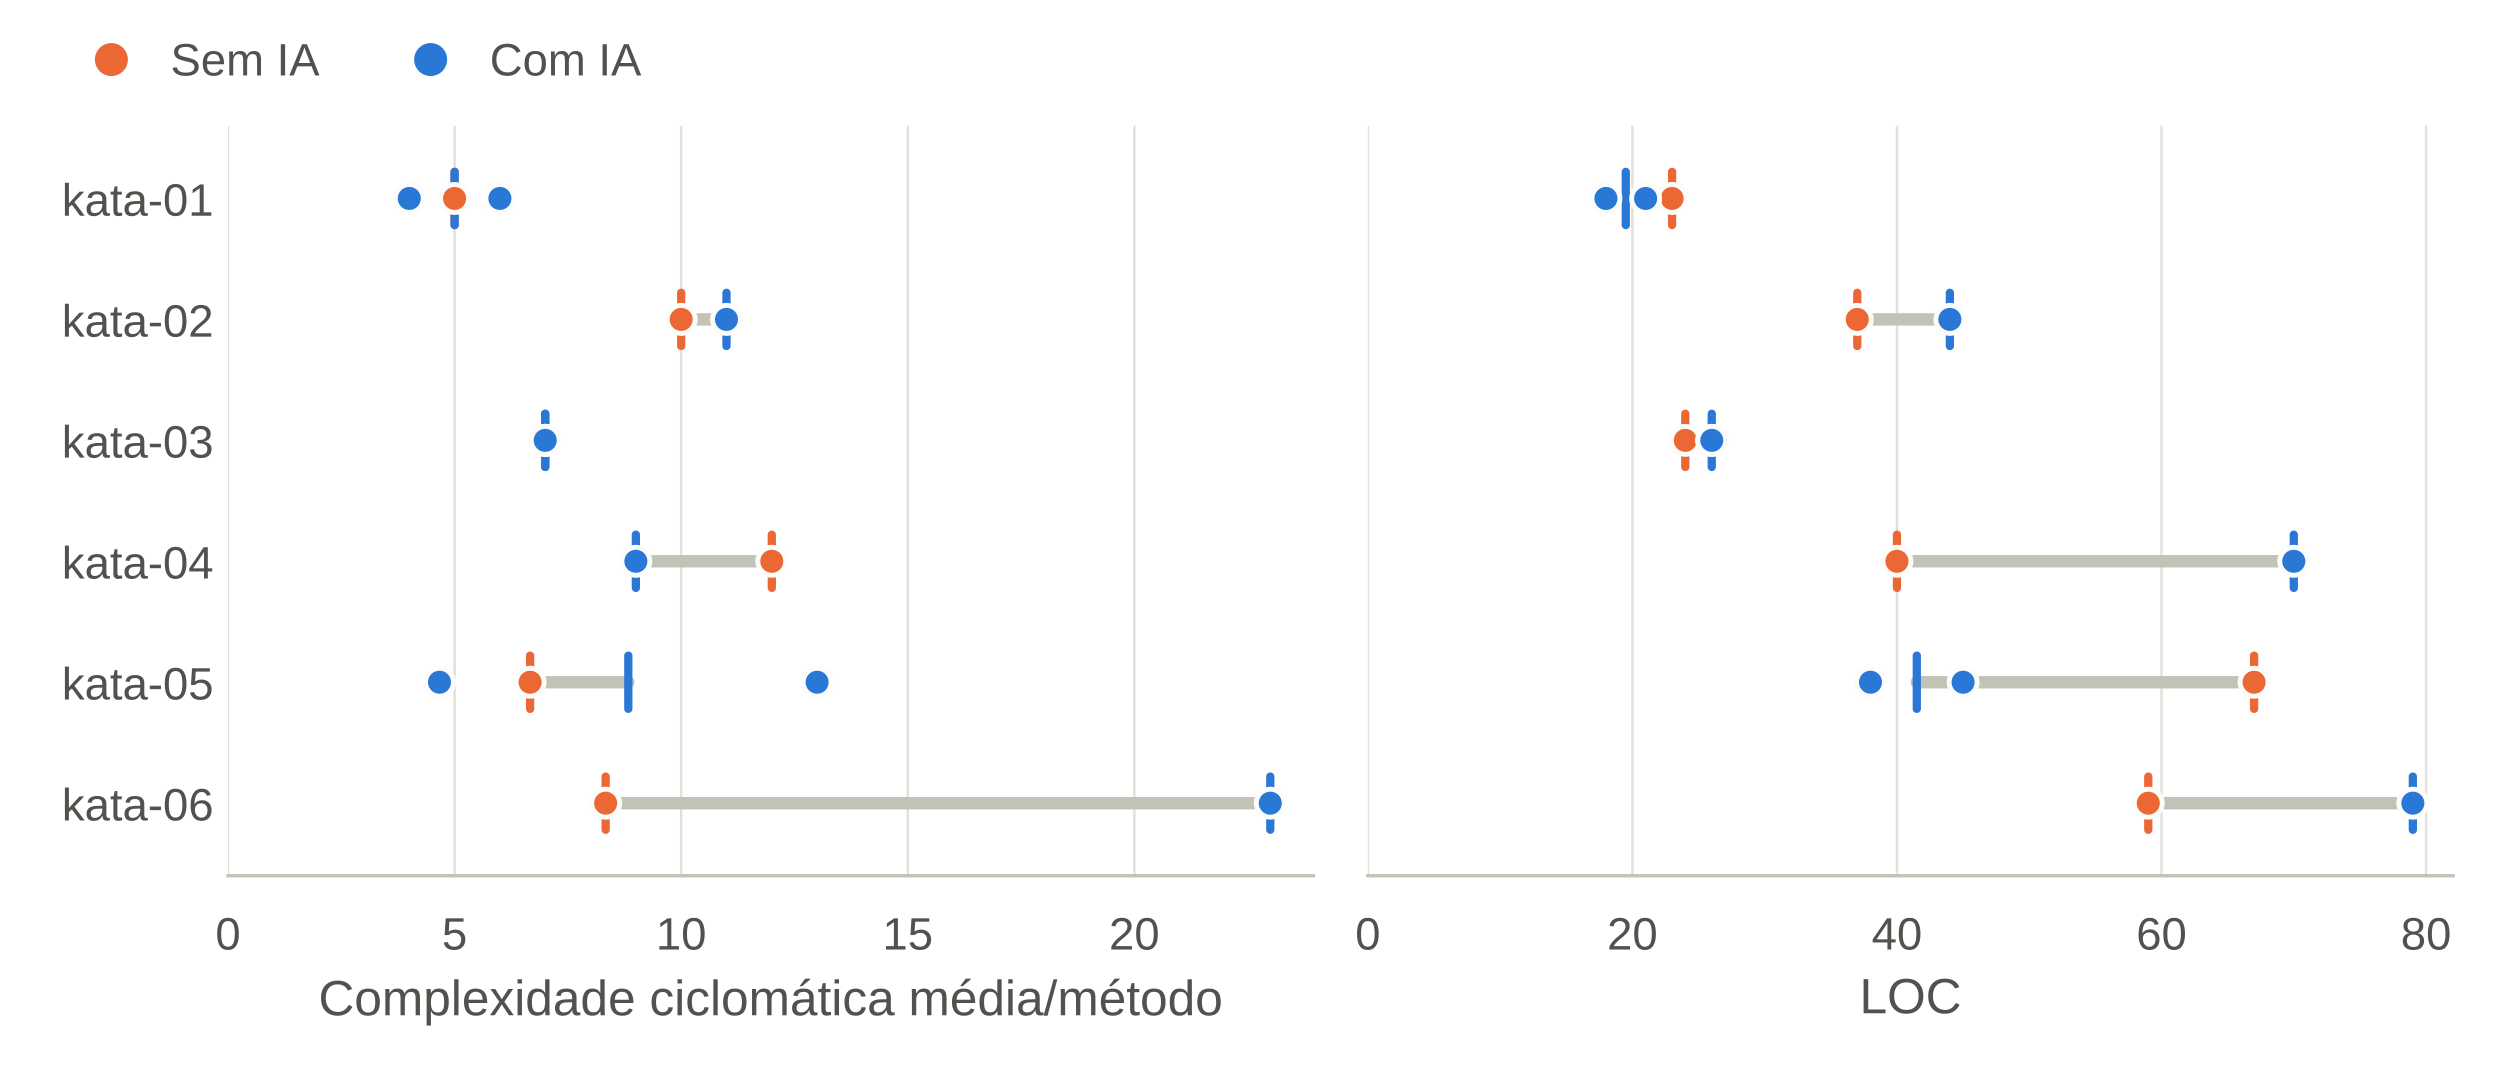
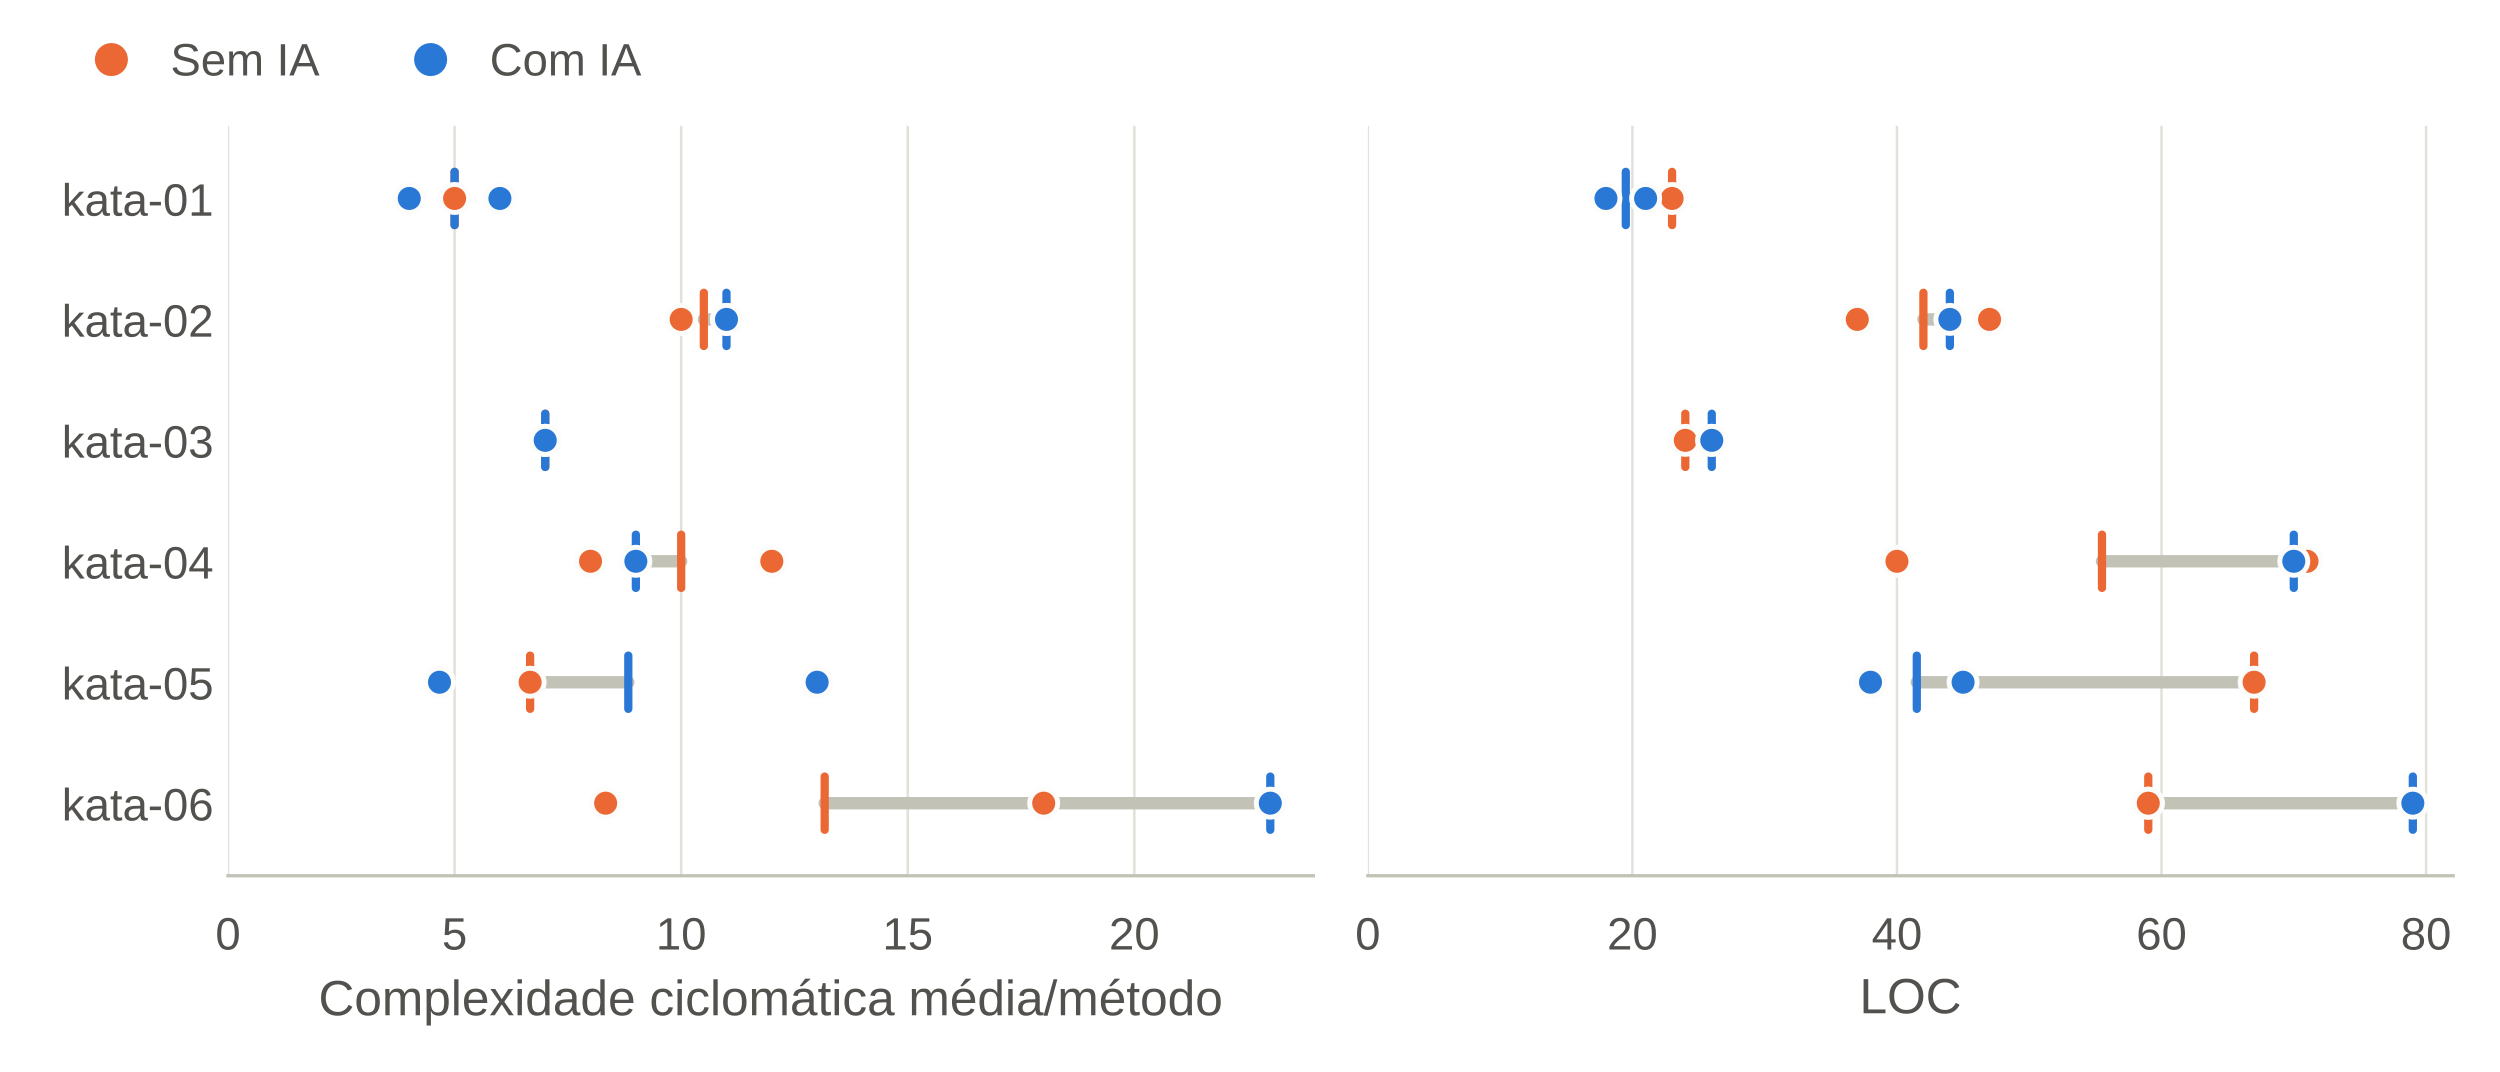
<svg xmlns="http://www.w3.org/2000/svg" xmlns:xlink="http://www.w3.org/1999/xlink" width="604.8pt" height="259.2pt" viewBox="0 0 604.8 259.2" version="1.1">
  <defs>
    <style type="text/css">*{stroke-linejoin: round; stroke-linecap: butt}</style>
  </defs>
  <g id="figure_1">
    <g id="patch_1">
      <path d="M 0 259.2  L 604.8 259.2  L 604.8 0  L 0 0  L 0 259.2  z " style="fill: none" />
    </g>
    <g id="axes_1">
      <g id="patch_2">
        <path d="M 55.16 211.86  L 317.724 211.86  L 317.724 30.456  L 55.16 30.456  L 55.16 211.86  z " style="fill: none" />
      </g>
      <g id="matplotlib.axis_1">
        <g id="xtick_1">
          <g id="line2d_1">
            <path d="M 55.16 211.86  L 55.16 30.456  " clip-path="url(#pbd5683b647)" style="fill: none; stroke: #e1e0d9; stroke-width: 0.6; stroke-linecap: round" />
          </g>
          <g id="text_1">
            <text style="fill: #52514e; font: 11px 'Arial', 'DejaVu Sans', 'Liberation Sans', 'Bitstream Vera Sans', sans-serif; text-anchor: middle" x="55.16" y="229.718" transform="rotate(-0 55.16 229.7183)">0</text>
          </g>
        </g>
        <g id="xtick_2">
          <g id="line2d_2">
            <path d="M 109.975 211.86  L 109.975 30.456  " clip-path="url(#pbd5683b647)" style="fill: none; stroke: #e1e0d9; stroke-width: 0.6; stroke-linecap: round" />
          </g>
          <g id="text_2">
            <text style="fill: #52514e; font: 11px 'Arial', 'DejaVu Sans', 'Liberation Sans', 'Bitstream Vera Sans', sans-serif; text-anchor: middle" x="109.975" y="229.718" transform="rotate(-0 109.975 229.7183)">5</text>
          </g>
        </g>
        <g id="xtick_3">
          <g id="line2d_3">
            <path d="M 164.79 211.86  L 164.79 30.456  " clip-path="url(#pbd5683b647)" style="fill: none; stroke: #e1e0d9; stroke-width: 0.6; stroke-linecap: round" />
          </g>
          <g id="text_3">
            <text style="fill: #52514e; font: 11px 'Arial', 'DejaVu Sans', 'Liberation Sans', 'Bitstream Vera Sans', sans-serif; text-anchor: middle" x="164.79" y="229.718" transform="rotate(-0 164.7901 229.7183)">10</text>
          </g>
        </g>
        <g id="xtick_4">
          <g id="line2d_4">
            <path d="M 219.605 211.86  L 219.605 30.456  " clip-path="url(#pbd5683b647)" style="fill: none; stroke: #e1e0d9; stroke-width: 0.6; stroke-linecap: round" />
          </g>
          <g id="text_4">
            <text style="fill: #52514e; font: 11px 'Arial', 'DejaVu Sans', 'Liberation Sans', 'Bitstream Vera Sans', sans-serif; text-anchor: middle" x="219.605" y="229.718" transform="rotate(-0 219.6051 229.7183)">15</text>
          </g>
        </g>
        <g id="xtick_5">
          <g id="line2d_5">
            <path d="M 274.42 211.86  L 274.42 30.456  " clip-path="url(#pbd5683b647)" style="fill: none; stroke: #e1e0d9; stroke-width: 0.6; stroke-linecap: round" />
          </g>
          <g id="text_5">
            <text style="fill: #52514e; font: 11px 'Arial', 'DejaVu Sans', 'Liberation Sans', 'Bitstream Vera Sans', sans-serif; text-anchor: middle" x="274.42" y="229.718" transform="rotate(-0 274.4202 229.7183)">20</text>
          </g>
        </g>
        <g id="text_6">
          <text style="fill: #52514e; font: 12px 'Arial', 'DejaVu Sans', 'Liberation Sans', 'Bitstream Vera Sans', sans-serif; text-anchor: middle" x="186.442" y="245.604" transform="rotate(-0 186.442 245.6041)">Complexidade ciclomática média/método</text>
        </g>
      </g>
      <g id="matplotlib.axis_2">
        <g id="ytick_1">
          <g id="text_7">
            <text style="fill: #52514e; font: 11px 'Arial', 'DejaVu Sans', 'Liberation Sans', 'Bitstream Vera Sans', sans-serif; text-anchor: end" x="51.66" y="52.19" transform="rotate(-0 51.66 52.19037)">kata-01</text>
          </g>
        </g>
        <g id="ytick_2">
          <g id="text_8">
            <text style="fill: #52514e; font: 11px 'Arial', 'DejaVu Sans', 'Liberation Sans', 'Bitstream Vera Sans', sans-serif; text-anchor: end" x="51.66" y="81.449" transform="rotate(-0 51.66 81.44908)">kata-02</text>
          </g>
        </g>
        <g id="ytick_3">
          <g id="text_9">
            <text style="fill: #52514e; font: 11px 'Arial', 'DejaVu Sans', 'Liberation Sans', 'Bitstream Vera Sans', sans-serif; text-anchor: end" x="51.66" y="110.708" transform="rotate(-0 51.66 110.7078)">kata-03</text>
          </g>
        </g>
        <g id="ytick_4">
          <g id="text_10">
            <text style="fill: #52514e; font: 11px 'Arial', 'DejaVu Sans', 'Liberation Sans', 'Bitstream Vera Sans', sans-serif; text-anchor: end" x="51.66" y="139.966" transform="rotate(-0 51.66 139.9665)">kata-04</text>
          </g>
        </g>
        <g id="ytick_5">
          <g id="text_11">
            <text style="fill: #52514e; font: 11px 'Arial', 'DejaVu Sans', 'Liberation Sans', 'Bitstream Vera Sans', sans-serif; text-anchor: end" x="51.66" y="169.225" transform="rotate(-0 51.66 169.2252)">kata-05</text>
          </g>
        </g>
        <g id="ytick_6">
          <g id="text_12">
            <text style="fill: #52514e; font: 11px 'Arial', 'DejaVu Sans', 'Liberation Sans', 'Bitstream Vera Sans', sans-serif; text-anchor: end" x="51.66" y="198.484" transform="rotate(-0 51.66 198.4839)">kata-06</text>
          </g>
        </g>
      </g>
      <g id="line2d_6">
        <path d="M 109.975 48.011  L 109.975 48.011  " clip-path="url(#pbd5683b647)" style="fill: none; stroke: #c3c2b7; stroke-width: 3; stroke-linecap: round" />
      </g>
      <g id="line2d_7">
-         <path d="M 164.79 77.27  L 175.753 77.27  " clip-path="url(#pbd5683b647)" style="fill: none; stroke: #c3c2b7; stroke-width: 3; stroke-linecap: round" />
+         <path d="M 170.272 77.27  L 175.753 77.27  " clip-path="url(#pbd5683b647)" style="fill: none; stroke: #c3c2b7; stroke-width: 3; stroke-linecap: round" />
      </g>
      <g id="line2d_8">
        <path d="M 131.901 106.529  L 131.901 106.529  " clip-path="url(#pbd5683b647)" style="fill: none; stroke: #c3c2b7; stroke-width: 3; stroke-linecap: round" />
      </g>
      <g id="line2d_9">
-         <path d="M 186.716 135.787  L 153.827 135.787  " clip-path="url(#pbd5683b647)" style="fill: none; stroke: #c3c2b7; stroke-width: 3; stroke-linecap: round" />
+         <path d="M 164.79 135.787  L 153.827 135.787  " clip-path="url(#pbd5683b647)" style="fill: none; stroke: #c3c2b7; stroke-width: 3; stroke-linecap: round" />
      </g>
      <g id="line2d_10">
        <path d="M 128.247 165.046  L 152 165.046  " clip-path="url(#pbd5683b647)" style="fill: none; stroke: #c3c2b7; stroke-width: 3; stroke-linecap: round" />
      </g>
      <g id="line2d_11">
-         <path d="M 146.518 194.305  L 307.309 194.305  " clip-path="url(#pbd5683b647)" style="fill: none; stroke: #c3c2b7; stroke-width: 3; stroke-linecap: round" />
+         <path d="M 199.506 194.305  L 307.309 194.305  " clip-path="url(#pbd5683b647)" style="fill: none; stroke: #c3c2b7; stroke-width: 3; stroke-linecap: round" />
      </g>
      <g id="line2d_12">
        <path d="M 109.975 54.448  L 109.975 41.574  " clip-path="url(#pbd5683b647)" style="fill: none; stroke: #eb6834; stroke-width: 2; stroke-linecap: round" />
      </g>
      <g id="line2d_13">
        <path d="M 109.975 54.448  L 109.975 41.574  " clip-path="url(#pbd5683b647)" style="fill: none; stroke: #2a78d6; stroke-width: 2; stroke-linecap: round" />
      </g>
      <g id="line2d_14">
-         <path d="M 164.79 83.707  L 164.79 70.833  " clip-path="url(#pbd5683b647)" style="fill: none; stroke: #eb6834; stroke-width: 2; stroke-linecap: round" />
+         <path d="M 170.272 83.707  L 170.272 70.833  " clip-path="url(#pbd5683b647)" style="fill: none; stroke: #eb6834; stroke-width: 2; stroke-linecap: round" />
      </g>
      <g id="line2d_15">
        <path d="M 175.753 83.707  L 175.753 70.833  " clip-path="url(#pbd5683b647)" style="fill: none; stroke: #2a78d6; stroke-width: 2; stroke-linecap: round" />
      </g>
      <g id="line2d_16">
        <path d="M 131.901 112.966  L 131.901 100.092  " clip-path="url(#pbd5683b647)" style="fill: none; stroke: #eb6834; stroke-width: 2; stroke-linecap: round" />
      </g>
      <g id="line2d_17">
        <path d="M 131.901 112.966  L 131.901 100.092  " clip-path="url(#pbd5683b647)" style="fill: none; stroke: #2a78d6; stroke-width: 2; stroke-linecap: round" />
      </g>
      <g id="line2d_18">
-         <path d="M 186.716 142.224  L 186.716 129.35  " clip-path="url(#pbd5683b647)" style="fill: none; stroke: #eb6834; stroke-width: 2; stroke-linecap: round" />
+         <path d="M 164.79 142.224  L 164.79 129.35  " clip-path="url(#pbd5683b647)" style="fill: none; stroke: #eb6834; stroke-width: 2; stroke-linecap: round" />
      </g>
      <g id="line2d_19">
        <path d="M 153.827 142.224  L 153.827 129.35  " clip-path="url(#pbd5683b647)" style="fill: none; stroke: #2a78d6; stroke-width: 2; stroke-linecap: round" />
      </g>
      <g id="line2d_20">
        <path d="M 128.247 171.483  L 128.247 158.609  " clip-path="url(#pbd5683b647)" style="fill: none; stroke: #eb6834; stroke-width: 2; stroke-linecap: round" />
      </g>
      <g id="line2d_21">
        <path d="M 152 171.483  L 152 158.609  " clip-path="url(#pbd5683b647)" style="fill: none; stroke: #2a78d6; stroke-width: 2; stroke-linecap: round" />
      </g>
      <g id="line2d_22">
-         <path d="M 146.518 200.742  L 146.518 187.868  " clip-path="url(#pbd5683b647)" style="fill: none; stroke: #eb6834; stroke-width: 2; stroke-linecap: round" />
+         <path d="M 199.506 200.742  L 199.506 187.868  " clip-path="url(#pbd5683b647)" style="fill: none; stroke: #eb6834; stroke-width: 2; stroke-linecap: round" />
      </g>
      <g id="line2d_23">
        <path d="M 307.309 200.742  L 307.309 187.868  " clip-path="url(#pbd5683b647)" style="fill: none; stroke: #2a78d6; stroke-width: 2; stroke-linecap: round" />
      </g>
      <g id="patch_3">
        <path d="M 55.16 211.86  L 317.724 211.86  " style="fill: none; stroke: #c3c2b7; stroke-width: 0.8; stroke-linejoin: miter; stroke-linecap: square" />
      </g>
      <g id="est-complexity_avg-A_kata-01_semia">
        <defs>
          <path id="m74861bcae5" d="M 0 3.391  C 0.899 3.391 1.762 3.034 2.398 2.398  C 3.034 1.762 3.391 0.899 3.391 0  C 3.391 -0.899 3.034 -1.762 2.398 -2.398  C 1.762 -3.034 0.899 -3.391 0 -3.391  C -0.899 -3.391 -1.762 -3.034 -2.398 -2.398  C -3.034 -1.762 -3.391 -0.899 -3.391 0  C -3.391 0.899 -3.034 1.762 -2.398 2.398  C -1.762 3.034 -0.899 3.391 0 3.391  z " style="stroke: #fcfcfb; stroke-width: 1.2" />
        </defs>
        <g clip-path="url(#pbd5683b647)">
          <use xlink:href="#m74861bcae5" x="109.975" y="48.011" style="fill: #eb6834; stroke: #fcfcfb; stroke-width: 1.2" />
        </g>
      </g>
      <g id="est-complexity_avg-joaquim_vilela_kata-01_com-ia_20260918T003546014662Z">
        <defs>
          <path id="m60f7a953e0" d="M 0 3.391  C 0.899 3.391 1.762 3.034 2.398 2.398  C 3.034 1.762 3.391 0.899 3.391 0  C 3.391 -0.899 3.034 -1.762 2.398 -2.398  C 1.762 -3.034 0.899 -3.391 0 -3.391  C -0.899 -3.391 -1.762 -3.034 -2.398 -2.398  C -3.034 -1.762 -3.391 -0.899 -3.391 0  C -3.391 0.899 -3.034 1.762 -2.398 2.398  C -1.762 3.034 -0.899 3.391 0 3.391  z " style="stroke: #fcfcfb; stroke-width: 1.2" />
        </defs>
        <g clip-path="url(#pbd5683b647)">
          <use xlink:href="#m60f7a953e0" x="120.938" y="48.011" style="fill: #2a78d6; stroke: #fcfcfb; stroke-width: 1.2" />
        </g>
      </g>
      <g id="est-complexity_avg-vitor_kata-01_com-ia_20260918T002448475437Z">
        <g clip-path="url(#pbd5683b647)">
          <use xlink:href="#m60f7a953e0" x="99.012" y="48.011" style="fill: #2a78d6; stroke: #fcfcfb; stroke-width: 1.2" />
        </g>
      </g>
+       <g id="est-complexity_avg-joaquim_vilela_kata-02_sem-ia_20260924T222719702498Z">
+         <g clip-path="url(#pbd5683b647)">
+           <use xlink:href="#m74861bcae5" x="175.753" y="77.27" style="fill: #eb6834; stroke: #fcfcfb; stroke-width: 1.2" />
+         </g>
+       </g>
      <g id="est-complexity_avg-vitor_kata-02_sem-ia_20260924T000843697771Z">
        <g clip-path="url(#pbd5683b647)">
          <use xlink:href="#m74861bcae5" x="164.79" y="77.27" style="fill: #eb6834; stroke: #fcfcfb; stroke-width: 1.2" />
        </g>
      </g>
      <g id="est-complexity_avg-A_kata-02_comia">
        <g clip-path="url(#pbd5683b647)">
          <use xlink:href="#m60f7a953e0" x="175.753" y="77.27" style="fill: #2a78d6; stroke: #fcfcfb; stroke-width: 1.2" />
        </g>
      </g>
      <g id="est-complexity_avg-A_kata-03_semia">
        <g clip-path="url(#pbd5683b647)">
          <use xlink:href="#m74861bcae5" x="131.901" y="106.529" style="fill: #eb6834; stroke: #fcfcfb; stroke-width: 1.2" />
        </g>
      </g>
      <g id="est-complexity_avg-joaquim_vilela_kata-03_com-ia_20260918T010625012442Z">
        <g clip-path="url(#pbd5683b647)">
          <use xlink:href="#m60f7a953e0" x="131.901" y="106.529" style="fill: #2a78d6; stroke: #fcfcfb; stroke-width: 1.2" />
        </g>
      </g>
      <g id="est-complexity_avg-vitor_kata-03_com-ia_20260918T003149985965Z">
        <g clip-path="url(#pbd5683b647)">
          <use xlink:href="#m60f7a953e0" x="131.901" y="106.529" style="fill: #2a78d6; stroke: #fcfcfb; stroke-width: 1.2" />
        </g>
      </g>
+       <g id="est-complexity_avg-joaquim_vilela_kata-04_sem-ia_20260924T224514601804Z">
+         <g clip-path="url(#pbd5683b647)">
+           <use xlink:href="#m74861bcae5" x="142.864" y="135.787" style="fill: #eb6834; stroke: #fcfcfb; stroke-width: 1.2" />
+         </g>
+       </g>
      <g id="est-complexity_avg-vitor_kata-04_sem-ia_20260924T002813093564Z">
        <g clip-path="url(#pbd5683b647)">
          <use xlink:href="#m74861bcae5" x="186.716" y="135.787" style="fill: #eb6834; stroke: #fcfcfb; stroke-width: 1.2" />
        </g>
      </g>
      <g id="est-complexity_avg-A_kata-04_comia">
        <g clip-path="url(#pbd5683b647)">
          <use xlink:href="#m60f7a953e0" x="153.827" y="135.787" style="fill: #2a78d6; stroke: #fcfcfb; stroke-width: 1.2" />
        </g>
      </g>
      <g id="est-complexity_avg-A_kata-05_semia">
        <g clip-path="url(#pbd5683b647)">
          <use xlink:href="#m74861bcae5" x="128.247" y="165.046" style="fill: #eb6834; stroke: #fcfcfb; stroke-width: 1.2" />
        </g>
      </g>
      <g id="est-complexity_avg-joaquim_vilela_kata-05_com-ia_20260918T020805552406Z">
        <g clip-path="url(#pbd5683b647)">
          <use xlink:href="#m60f7a953e0" x="197.679" y="165.046" style="fill: #2a78d6; stroke: #fcfcfb; stroke-width: 1.2" />
        </g>
      </g>
      <g id="est-complexity_avg-vitor_kata-05_com-ia_20260918T004340442738Z">
        <g clip-path="url(#pbd5683b647)">
          <use xlink:href="#m60f7a953e0" x="106.321" y="165.046" style="fill: #2a78d6; stroke: #fcfcfb; stroke-width: 1.2" />
+         </g>
+       </g>
+       <g id="est-complexity_avg-joaquim_vilela_kata-06_sem-ia_20260924T230216201071Z">
+         <g clip-path="url(#pbd5683b647)">
+           <use xlink:href="#m74861bcae5" x="252.494" y="194.305" style="fill: #eb6834; stroke: #fcfcfb; stroke-width: 1.2" />
        </g>
      </g>
      <g id="est-complexity_avg-vitor_kata-06_sem-ia_20260924T004538662549Z">
        <g clip-path="url(#pbd5683b647)">
          <use xlink:href="#m74861bcae5" x="146.518" y="194.305" style="fill: #eb6834; stroke: #fcfcfb; stroke-width: 1.2" />
        </g>
      </g>
      <g id="est-complexity_avg-A_kata-06_comia">
        <g clip-path="url(#pbd5683b647)">
          <use xlink:href="#m60f7a953e0" x="307.309" y="194.305" style="fill: #2a78d6; stroke: #fcfcfb; stroke-width: 1.2" />
        </g>
      </g>
    </g>
    <g id="axes_2">
      <g id="patch_4">
        <path d="M 330.909 211.86  L 593.473 211.86  L 593.473 30.456  L 330.909 30.456  L 330.909 211.86  z " style="fill: none" />
      </g>
      <g id="matplotlib.axis_3">
        <g id="xtick_6">
          <g id="line2d_24">
            <path d="M 330.909 211.86  L 330.909 30.456  " clip-path="url(#p1a283c82eb)" style="fill: none; stroke: #e1e0d9; stroke-width: 0.6; stroke-linecap: round" />
          </g>
          <g id="text_13">
            <text style="fill: #52514e; font: 11px 'Arial', 'DejaVu Sans', 'Liberation Sans', 'Bitstream Vera Sans', sans-serif; text-anchor: middle" x="330.909" y="229.718" transform="rotate(-0 330.9091 229.7183)">0</text>
          </g>
        </g>
        <g id="xtick_7">
          <g id="line2d_25">
            <path d="M 394.91 211.86  L 394.91 30.456  " clip-path="url(#p1a283c82eb)" style="fill: none; stroke: #e1e0d9; stroke-width: 0.6; stroke-linecap: round" />
          </g>
          <g id="text_14">
            <text style="fill: #52514e; font: 11px 'Arial', 'DejaVu Sans', 'Liberation Sans', 'Bitstream Vera Sans', sans-serif; text-anchor: middle" x="394.91" y="229.718" transform="rotate(-0 394.91 229.7183)">20</text>
          </g>
        </g>
        <g id="xtick_8">
          <g id="line2d_26">
            <path d="M 458.911 211.86  L 458.911 30.456  " clip-path="url(#p1a283c82eb)" style="fill: none; stroke: #e1e0d9; stroke-width: 0.6; stroke-linecap: round" />
          </g>
          <g id="text_15">
            <text style="fill: #52514e; font: 11px 'Arial', 'DejaVu Sans', 'Liberation Sans', 'Bitstream Vera Sans', sans-serif; text-anchor: middle" x="458.911" y="229.718" transform="rotate(-0 458.911 229.7183)">40</text>
          </g>
        </g>
        <g id="xtick_9">
          <g id="line2d_27">
            <path d="M 522.912 211.86  L 522.912 30.456  " clip-path="url(#p1a283c82eb)" style="fill: none; stroke: #e1e0d9; stroke-width: 0.6; stroke-linecap: round" />
          </g>
          <g id="text_16">
            <text style="fill: #52514e; font: 11px 'Arial', 'DejaVu Sans', 'Liberation Sans', 'Bitstream Vera Sans', sans-serif; text-anchor: middle" x="522.912" y="229.718" transform="rotate(-0 522.912 229.7183)">60</text>
          </g>
        </g>
        <g id="xtick_10">
          <g id="line2d_28">
            <path d="M 586.913 211.86  L 586.913 30.456  " clip-path="url(#p1a283c82eb)" style="fill: none; stroke: #e1e0d9; stroke-width: 0.6; stroke-linecap: round" />
          </g>
          <g id="text_17">
            <text style="fill: #52514e; font: 11px 'Arial', 'DejaVu Sans', 'Liberation Sans', 'Bitstream Vera Sans', sans-serif; text-anchor: middle" x="586.913" y="229.718" transform="rotate(-0 586.913 229.7183)">80</text>
          </g>
        </g>
        <g id="text_18">
          <text style="fill: #52514e; font: 12px 'Arial', 'DejaVu Sans', 'Liberation Sans', 'Bitstream Vera Sans', sans-serif; text-anchor: middle" x="462.191" y="245.124" transform="rotate(-0 462.1911 245.1241)">LOC</text>
        </g>
      </g>
      <g id="matplotlib.axis_4">
        <g id="ytick_7" />
        <g id="ytick_8" />
        <g id="ytick_9" />
        <g id="ytick_10" />
        <g id="ytick_11" />
        <g id="ytick_12" />
      </g>
      <g id="line2d_29">
        <path d="M 404.51 48.011  L 393.31 48.011  " clip-path="url(#p1a283c82eb)" style="fill: none; stroke: #c3c2b7; stroke-width: 3; stroke-linecap: round" />
      </g>
      <g id="line2d_30">
-         <path d="M 449.311 77.27  L 471.711 77.27  " clip-path="url(#p1a283c82eb)" style="fill: none; stroke: #c3c2b7; stroke-width: 3; stroke-linecap: round" />
+         <path d="M 465.311 77.27  L 471.711 77.27  " clip-path="url(#p1a283c82eb)" style="fill: none; stroke: #c3c2b7; stroke-width: 3; stroke-linecap: round" />
      </g>
      <g id="line2d_31">
        <path d="M 407.71 106.529  L 414.11 106.529  " clip-path="url(#p1a283c82eb)" style="fill: none; stroke: #c3c2b7; stroke-width: 3; stroke-linecap: round" />
      </g>
      <g id="line2d_32">
-         <path d="M 458.911 135.787  L 554.913 135.787  " clip-path="url(#p1a283c82eb)" style="fill: none; stroke: #c3c2b7; stroke-width: 3; stroke-linecap: round" />
+         <path d="M 508.512 135.787  L 554.913 135.787  " clip-path="url(#p1a283c82eb)" style="fill: none; stroke: #c3c2b7; stroke-width: 3; stroke-linecap: round" />
      </g>
      <g id="line2d_33">
        <path d="M 545.312 165.046  L 463.711 165.046  " clip-path="url(#p1a283c82eb)" style="fill: none; stroke: #c3c2b7; stroke-width: 3; stroke-linecap: round" />
      </g>
      <g id="line2d_34">
        <path d="M 519.712 194.305  L 583.713 194.305  " clip-path="url(#p1a283c82eb)" style="fill: none; stroke: #c3c2b7; stroke-width: 3; stroke-linecap: round" />
      </g>
      <g id="line2d_35">
        <path d="M 404.51 54.448  L 404.51 41.574  " clip-path="url(#p1a283c82eb)" style="fill: none; stroke: #eb6834; stroke-width: 2; stroke-linecap: round" />
      </g>
      <g id="line2d_36">
        <path d="M 393.31 54.448  L 393.31 41.574  " clip-path="url(#p1a283c82eb)" style="fill: none; stroke: #2a78d6; stroke-width: 2; stroke-linecap: round" />
      </g>
      <g id="line2d_37">
-         <path d="M 449.311 83.707  L 449.311 70.833  " clip-path="url(#p1a283c82eb)" style="fill: none; stroke: #eb6834; stroke-width: 2; stroke-linecap: round" />
+         <path d="M 465.311 83.707  L 465.311 70.833  " clip-path="url(#p1a283c82eb)" style="fill: none; stroke: #eb6834; stroke-width: 2; stroke-linecap: round" />
      </g>
      <g id="line2d_38">
        <path d="M 471.711 83.707  L 471.711 70.833  " clip-path="url(#p1a283c82eb)" style="fill: none; stroke: #2a78d6; stroke-width: 2; stroke-linecap: round" />
      </g>
      <g id="line2d_39">
        <path d="M 407.71 112.966  L 407.71 100.092  " clip-path="url(#p1a283c82eb)" style="fill: none; stroke: #eb6834; stroke-width: 2; stroke-linecap: round" />
      </g>
      <g id="line2d_40">
        <path d="M 414.11 112.966  L 414.11 100.092  " clip-path="url(#p1a283c82eb)" style="fill: none; stroke: #2a78d6; stroke-width: 2; stroke-linecap: round" />
      </g>
      <g id="line2d_41">
-         <path d="M 458.911 142.224  L 458.911 129.35  " clip-path="url(#p1a283c82eb)" style="fill: none; stroke: #eb6834; stroke-width: 2; stroke-linecap: round" />
+         <path d="M 508.512 142.224  L 508.512 129.35  " clip-path="url(#p1a283c82eb)" style="fill: none; stroke: #eb6834; stroke-width: 2; stroke-linecap: round" />
      </g>
      <g id="line2d_42">
        <path d="M 554.913 142.224  L 554.913 129.35  " clip-path="url(#p1a283c82eb)" style="fill: none; stroke: #2a78d6; stroke-width: 2; stroke-linecap: round" />
      </g>
      <g id="line2d_43">
        <path d="M 545.312 171.483  L 545.312 158.609  " clip-path="url(#p1a283c82eb)" style="fill: none; stroke: #eb6834; stroke-width: 2; stroke-linecap: round" />
      </g>
      <g id="line2d_44">
        <path d="M 463.711 171.483  L 463.711 158.609  " clip-path="url(#p1a283c82eb)" style="fill: none; stroke: #2a78d6; stroke-width: 2; stroke-linecap: round" />
      </g>
      <g id="line2d_45">
        <path d="M 519.712 200.742  L 519.712 187.868  " clip-path="url(#p1a283c82eb)" style="fill: none; stroke: #eb6834; stroke-width: 2; stroke-linecap: round" />
      </g>
      <g id="line2d_46">
        <path d="M 583.713 200.742  L 583.713 187.868  " clip-path="url(#p1a283c82eb)" style="fill: none; stroke: #2a78d6; stroke-width: 2; stroke-linecap: round" />
      </g>
      <g id="patch_5">
        <path d="M 330.909 211.86  L 593.473 211.86  " style="fill: none; stroke: #c3c2b7; stroke-width: 0.8; stroke-linejoin: miter; stroke-linecap: square" />
      </g>
      <g id="est-loc_total-A_kata-01_semia">
        <g clip-path="url(#p1a283c82eb)">
          <use xlink:href="#m74861bcae5" x="404.51" y="48.011" style="fill: #eb6834; stroke: #fcfcfb; stroke-width: 1.2" />
        </g>
      </g>
      <g id="est-loc_total-joaquim_vilela_kata-01_com-ia_20260918T003546014662Z">
        <g clip-path="url(#p1a283c82eb)">
          <use xlink:href="#m60f7a953e0" x="398.11" y="48.011" style="fill: #2a78d6; stroke: #fcfcfb; stroke-width: 1.2" />
        </g>
      </g>
      <g id="est-loc_total-vitor_kata-01_com-ia_20260918T002448475437Z">
        <g clip-path="url(#p1a283c82eb)">
          <use xlink:href="#m60f7a953e0" x="388.51" y="48.011" style="fill: #2a78d6; stroke: #fcfcfb; stroke-width: 1.2" />
        </g>
      </g>
+       <g id="est-loc_total-joaquim_vilela_kata-02_sem-ia_20260924T222719702498Z">
+         <g clip-path="url(#p1a283c82eb)">
+           <use xlink:href="#m74861bcae5" x="481.311" y="77.27" style="fill: #eb6834; stroke: #fcfcfb; stroke-width: 1.2" />
+         </g>
+       </g>
      <g id="est-loc_total-vitor_kata-02_sem-ia_20260924T000843697771Z">
        <g clip-path="url(#p1a283c82eb)">
          <use xlink:href="#m74861bcae5" x="449.311" y="77.27" style="fill: #eb6834; stroke: #fcfcfb; stroke-width: 1.2" />
        </g>
      </g>
      <g id="est-loc_total-A_kata-02_comia">
        <g clip-path="url(#p1a283c82eb)">
          <use xlink:href="#m60f7a953e0" x="471.711" y="77.27" style="fill: #2a78d6; stroke: #fcfcfb; stroke-width: 1.2" />
        </g>
      </g>
      <g id="est-loc_total-A_kata-03_semia">
        <g clip-path="url(#p1a283c82eb)">
          <use xlink:href="#m74861bcae5" x="407.71" y="106.529" style="fill: #eb6834; stroke: #fcfcfb; stroke-width: 1.2" />
        </g>
      </g>
      <g id="est-loc_total-joaquim_vilela_kata-03_com-ia_20260918T010625012442Z">
        <g clip-path="url(#p1a283c82eb)">
          <use xlink:href="#m60f7a953e0" x="414.11" y="106.529" style="fill: #2a78d6; stroke: #fcfcfb; stroke-width: 1.2" />
        </g>
      </g>
      <g id="est-loc_total-vitor_kata-03_com-ia_20260918T003149985965Z">
        <g clip-path="url(#p1a283c82eb)">
          <use xlink:href="#m60f7a953e0" x="414.11" y="106.529" style="fill: #2a78d6; stroke: #fcfcfb; stroke-width: 1.2" />
        </g>
      </g>
+       <g id="est-loc_total-joaquim_vilela_kata-04_sem-ia_20260924T224514601804Z">
+         <g clip-path="url(#p1a283c82eb)">
+           <use xlink:href="#m74861bcae5" x="558.113" y="135.787" style="fill: #eb6834; stroke: #fcfcfb; stroke-width: 1.2" />
+         </g>
+       </g>
      <g id="est-loc_total-vitor_kata-04_sem-ia_20260924T002813093564Z">
        <g clip-path="url(#p1a283c82eb)">
          <use xlink:href="#m74861bcae5" x="458.911" y="135.787" style="fill: #eb6834; stroke: #fcfcfb; stroke-width: 1.2" />
        </g>
      </g>
      <g id="est-loc_total-A_kata-04_comia">
        <g clip-path="url(#p1a283c82eb)">
          <use xlink:href="#m60f7a953e0" x="554.913" y="135.787" style="fill: #2a78d6; stroke: #fcfcfb; stroke-width: 1.2" />
        </g>
      </g>
      <g id="est-loc_total-A_kata-05_semia">
        <g clip-path="url(#p1a283c82eb)">
          <use xlink:href="#m74861bcae5" x="545.312" y="165.046" style="fill: #eb6834; stroke: #fcfcfb; stroke-width: 1.2" />
        </g>
      </g>
      <g id="est-loc_total-joaquim_vilela_kata-05_com-ia_20260918T020805552406Z">
        <g clip-path="url(#p1a283c82eb)">
          <use xlink:href="#m60f7a953e0" x="452.511" y="165.046" style="fill: #2a78d6; stroke: #fcfcfb; stroke-width: 1.2" />
        </g>
      </g>
      <g id="est-loc_total-vitor_kata-05_com-ia_20260918T004340442738Z">
        <g clip-path="url(#p1a283c82eb)">
          <use xlink:href="#m60f7a953e0" x="474.911" y="165.046" style="fill: #2a78d6; stroke: #fcfcfb; stroke-width: 1.2" />
+         </g>
+       </g>
+       <g id="est-loc_total-joaquim_vilela_kata-06_sem-ia_20260924T230216201071Z">
+         <g clip-path="url(#p1a283c82eb)">
+           <use xlink:href="#m74861bcae5" x="519.712" y="194.305" style="fill: #eb6834; stroke: #fcfcfb; stroke-width: 1.2" />
        </g>
      </g>
      <g id="est-loc_total-vitor_kata-06_sem-ia_20260924T004538662549Z">
        <g clip-path="url(#p1a283c82eb)">
          <use xlink:href="#m74861bcae5" x="519.712" y="194.305" style="fill: #eb6834; stroke: #fcfcfb; stroke-width: 1.2" />
        </g>
      </g>
      <g id="est-loc_total-A_kata-06_comia">
        <g clip-path="url(#p1a283c82eb)">
          <use xlink:href="#m60f7a953e0" x="583.713" y="194.305" style="fill: #2a78d6; stroke: #fcfcfb; stroke-width: 1.2" />
        </g>
      </g>
    </g>
    <g id="legend_1">
      <g id="line2d_47">
        <defs>
          <path id="mea39fb6861" d="M 0 3.5  C 0.928 3.5 1.819 3.131 2.475 2.475  C 3.131 1.819 3.5 0.928 3.5 0  C 3.5 -0.928 3.131 -1.819 2.475 -2.475  C 1.819 -3.131 0.928 -3.5 0 -3.5  C -0.928 -3.5 -1.819 -3.131 -2.475 -2.475  C -3.131 -1.819 -3.5 -0.928 -3.5 0  C -3.5 0.928 -3.131 1.819 -2.475 2.475  C -1.819 3.131 -0.928 3.5 0 3.5  z " style="stroke: #eb6834" />
        </defs>
        <g>
          <use xlink:href="#mea39fb6861" x="26.948" y="14.408" style="fill: #eb6834; stroke: #eb6834" />
        </g>
      </g>
      <g id="text_19">
        <text style="fill: #52514e; font: 11px 'Arial', 'DejaVu Sans', 'Liberation Sans', 'Bitstream Vera Sans', sans-serif; text-anchor: start" x="41.248" y="18.258" transform="rotate(-0 41.248 18.25828)">Sem IA</text>
      </g>
      <g id="line2d_48">
        <defs>
          <path id="mee0c3eb87c" d="M 0 3.5  C 0.928 3.5 1.819 3.131 2.475 2.475  C 3.131 1.819 3.5 0.928 3.5 0  C 3.5 -0.928 3.131 -1.819 2.475 -2.475  C 1.819 -3.131 0.928 -3.5 0 -3.5  C -0.928 -3.5 -1.819 -3.131 -2.475 -2.475  C -3.131 -1.819 -3.5 -0.928 -3.5 0  C -3.5 0.928 -3.131 1.819 -2.475 2.475  C -1.819 3.131 -0.928 3.5 0 3.5  z " style="stroke: #2a78d6" />
        </defs>
        <g>
          <use xlink:href="#mee0c3eb87c" x="104.18" y="14.408" style="fill: #2a78d6; stroke: #2a78d6" />
        </g>
      </g>
      <g id="text_20">
        <text style="fill: #52514e; font: 11px 'Arial', 'DejaVu Sans', 'Liberation Sans', 'Bitstream Vera Sans', sans-serif; text-anchor: start" x="118.48" y="18.258" transform="rotate(-0 118.48 18.25828)">Com IA</text>
      </g>
    </g>
  </g>
  <defs>
    <clipPath id="pbd5683b647">
      <rect x="55.16" y="30.456" width="262.564" height="181.404" />
    </clipPath>
    <clipPath id="p1a283c82eb">
      <rect x="330.909" y="30.456" width="262.564" height="181.404" />
    </clipPath>
  </defs>
</svg>
